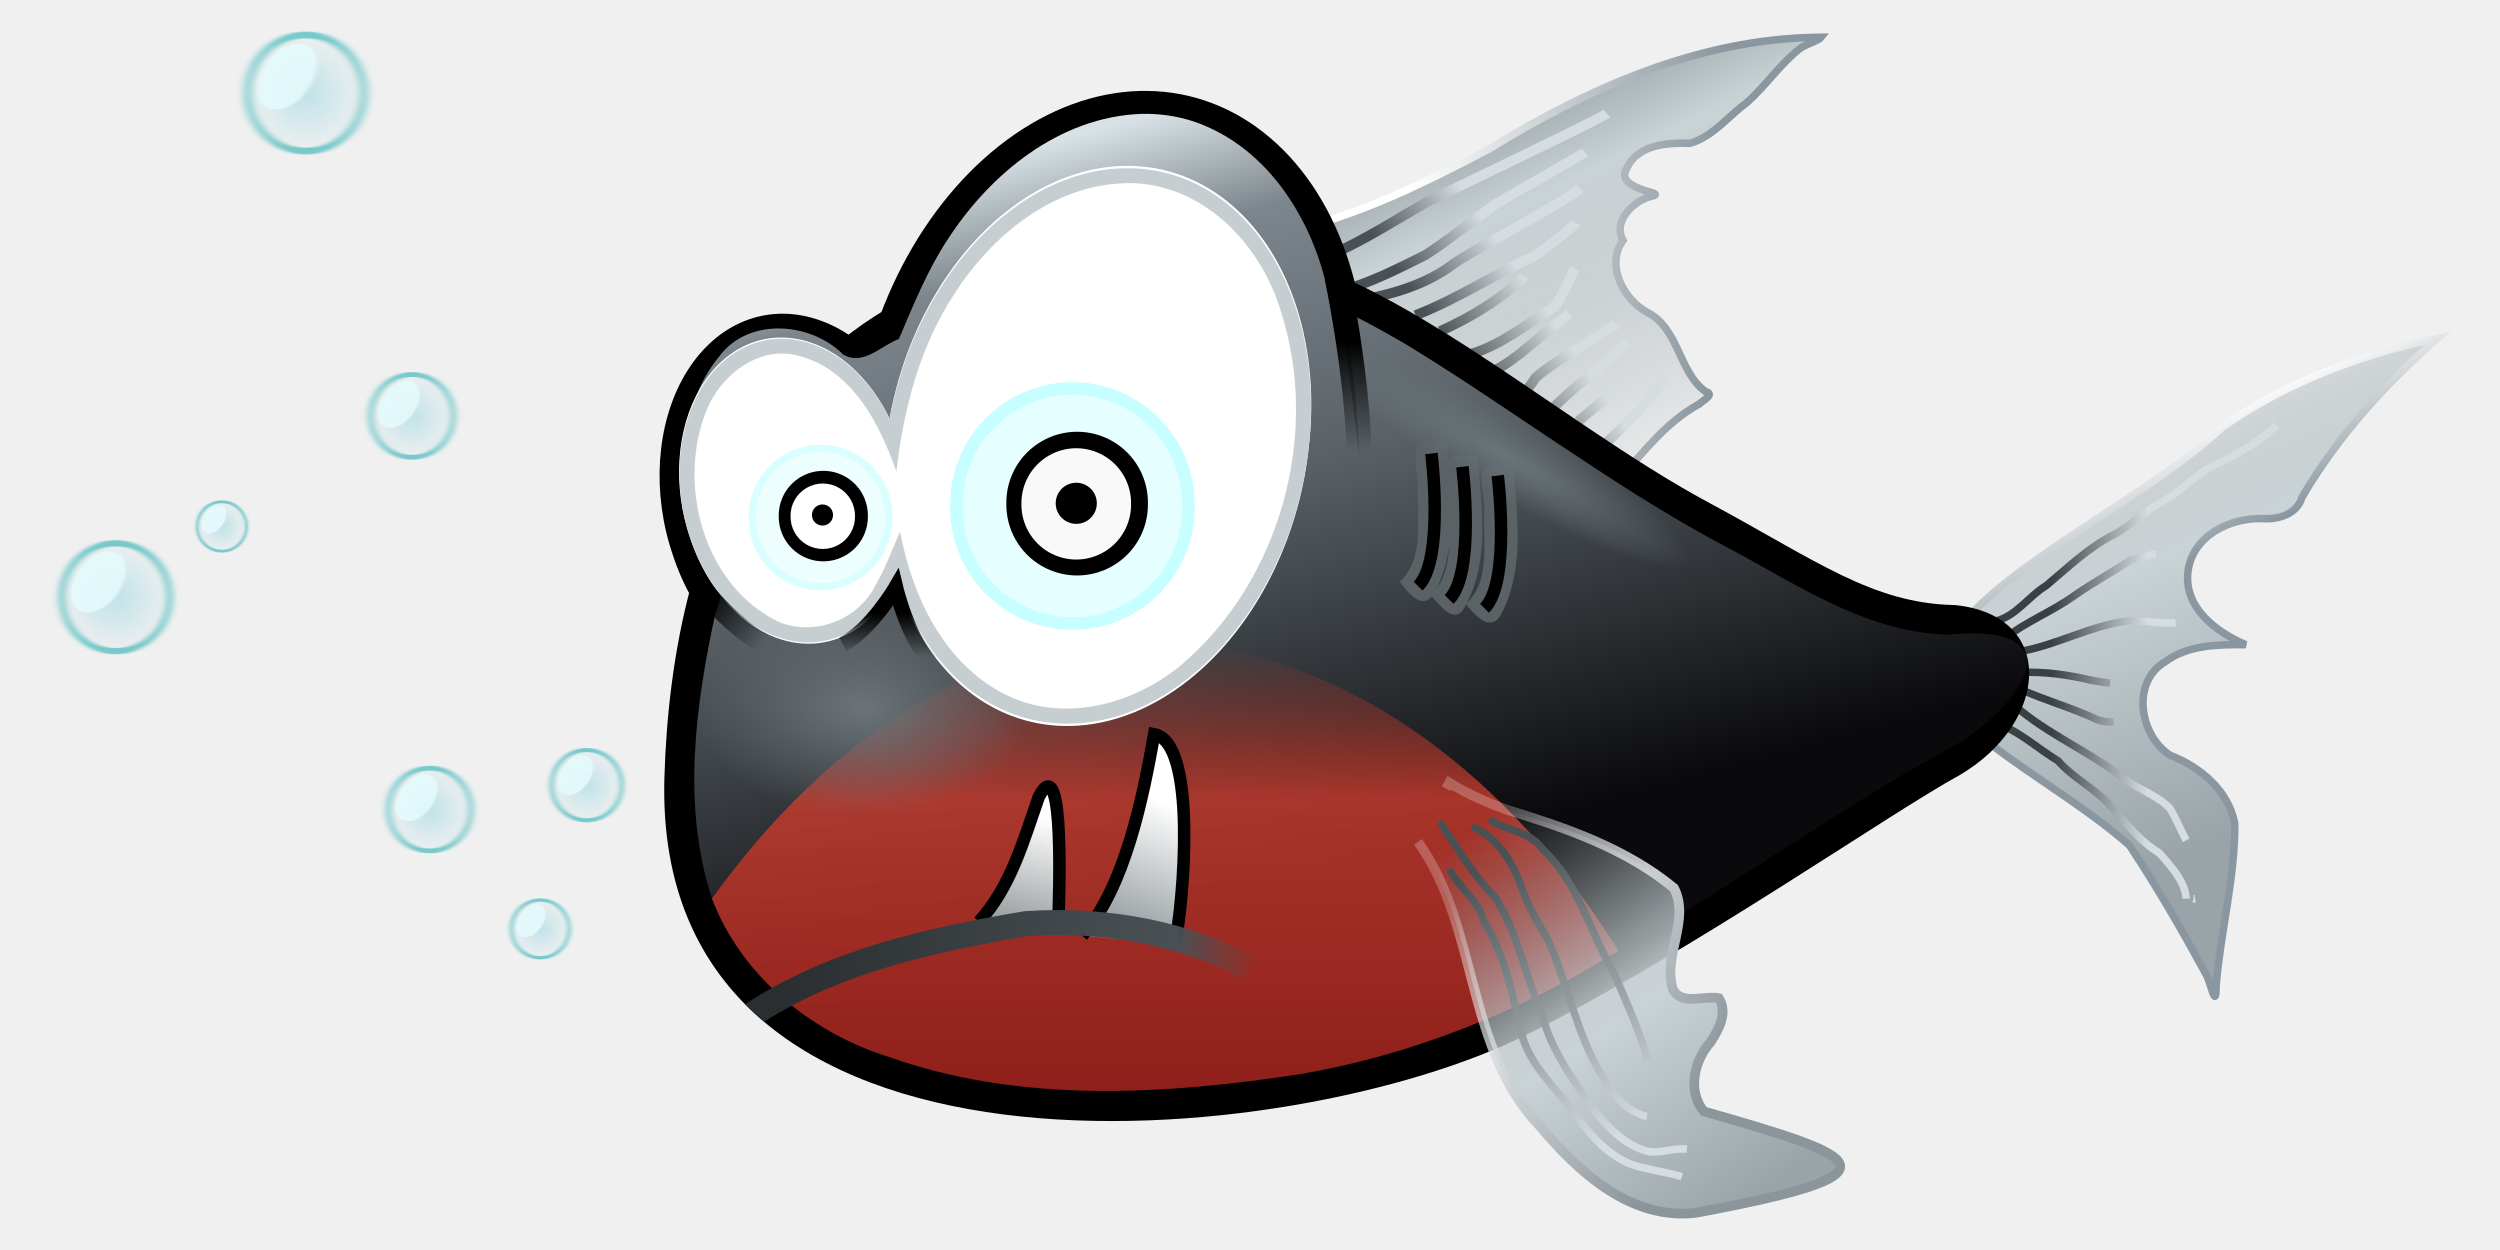
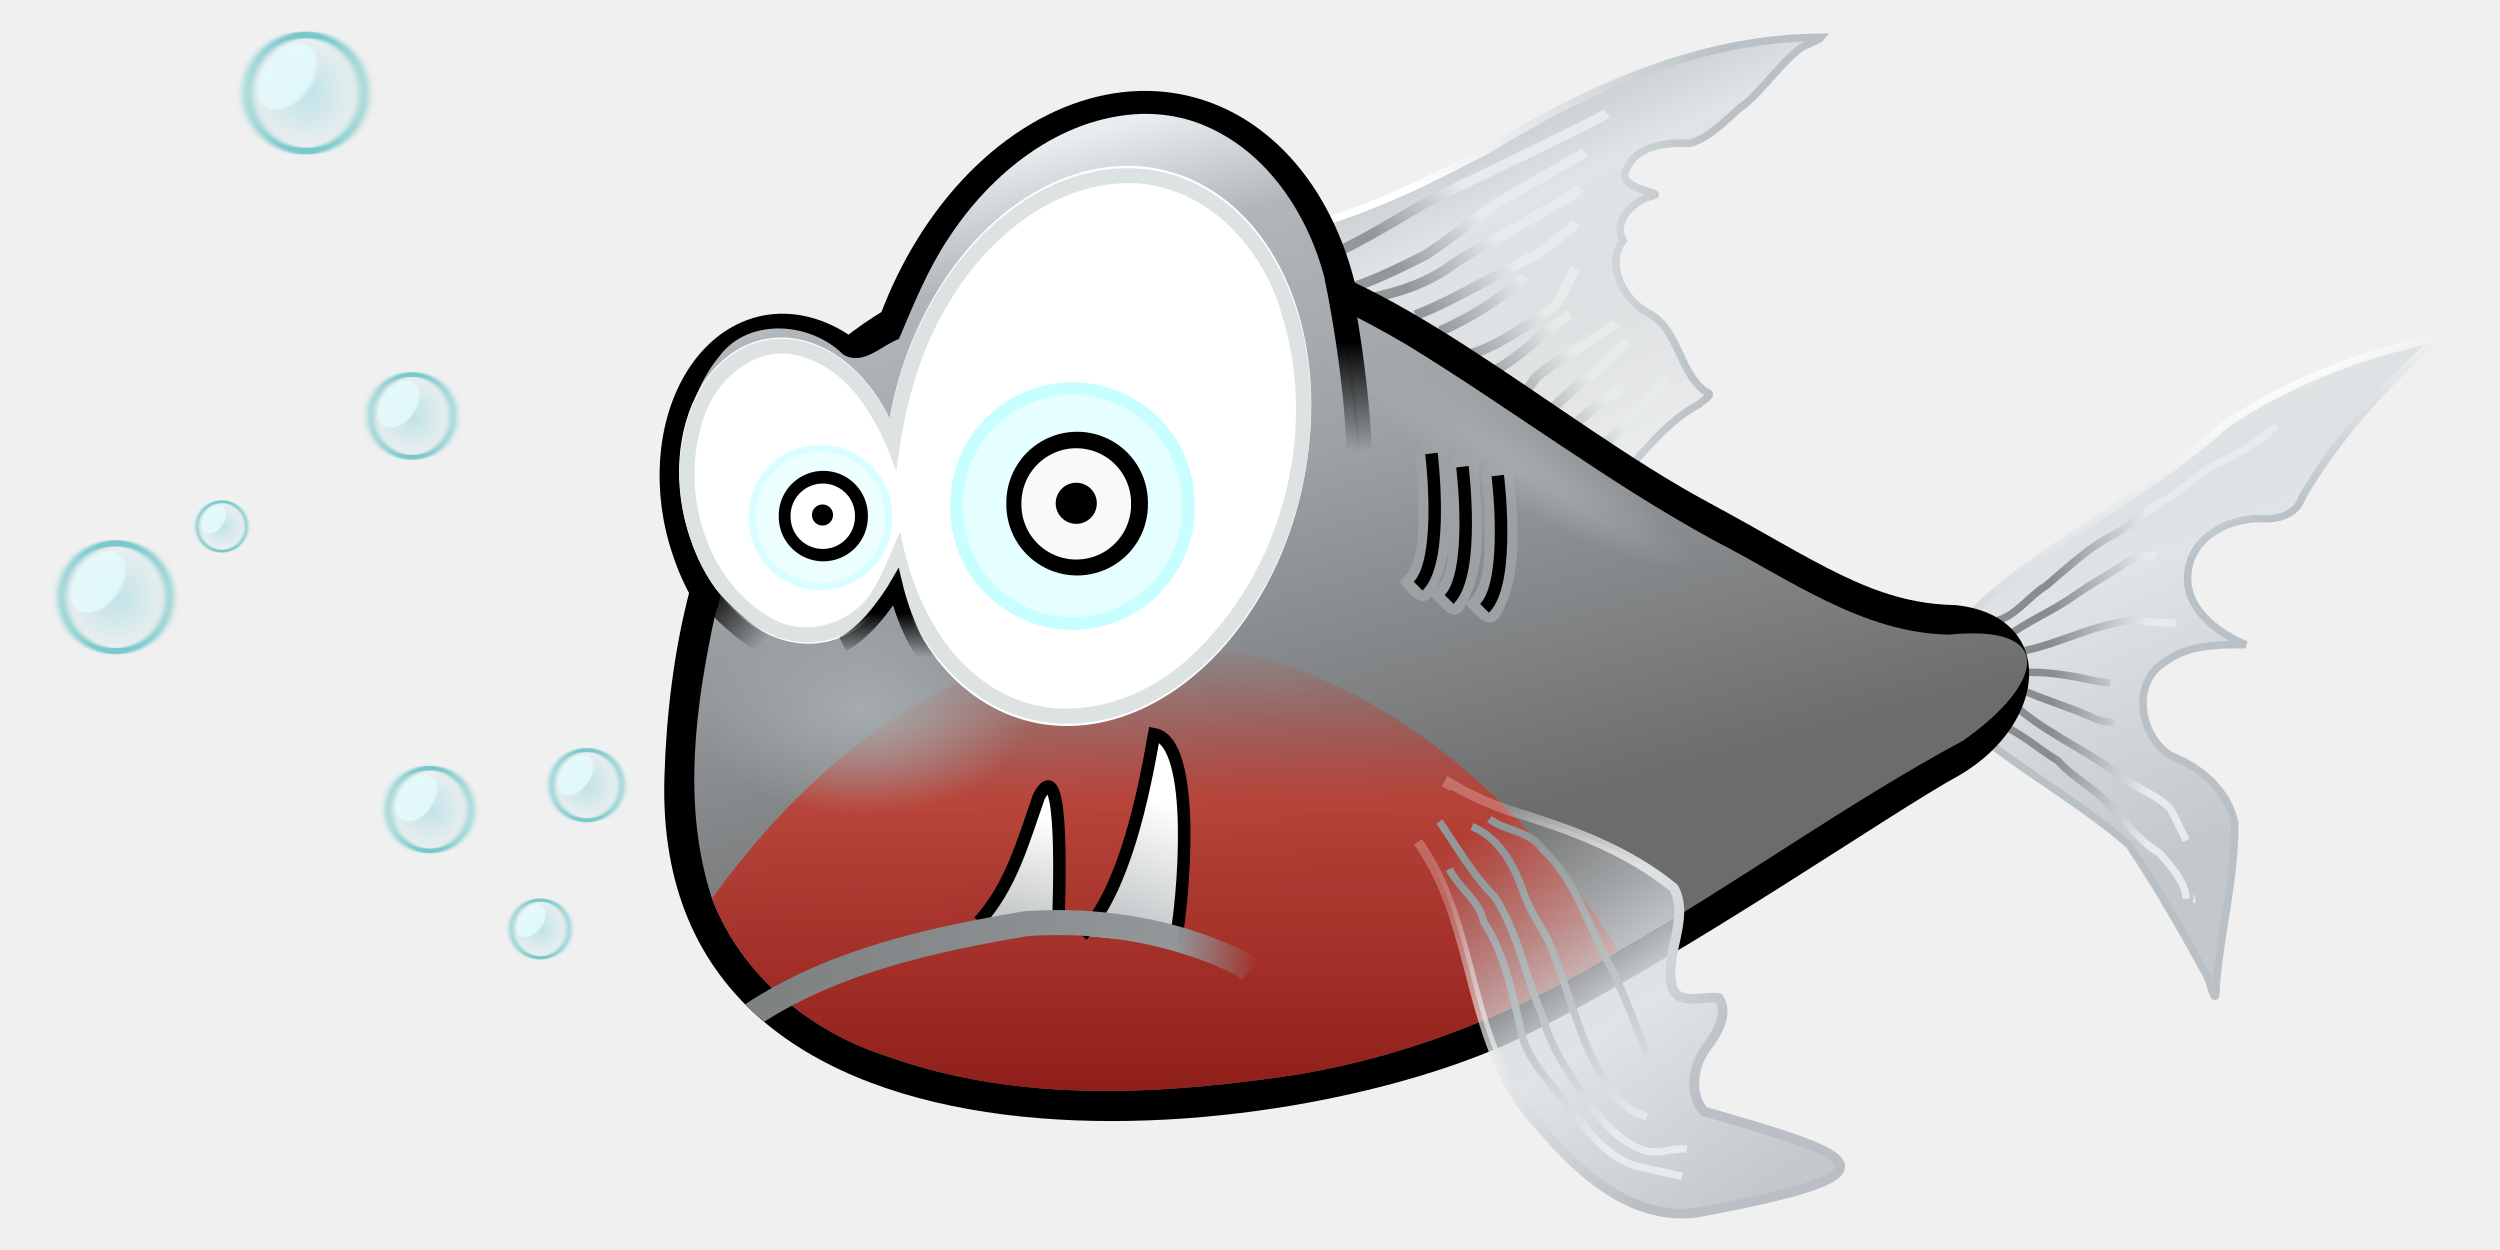
<svg xmlns="http://www.w3.org/2000/svg" xmlns:xlink="http://www.w3.org/1999/xlink" id="svg3362" viewBox="0 0 500 250" version="1.0">
  <defs id="defs3365">
    <linearGradient id="linearGradient23712">
-       <stop id="stop23714" style="stop-color:#4a5155" offset="0" />
-       <stop id="stop23716" style="stop-color:#d5dde0" offset="1" />
+       <stop id="stop23714" style="stop-color:#929799" offset="0" />
+       <stop id="stop23716" style="stop-color:#e6ebec" offset="1" />
    </linearGradient>
    <linearGradient id="linearGradient5017">
      <stop id="stop5019" style="stop-color:#ffffff" offset="0" />
-       <stop id="stop5021" style="stop-color:#8a97a0" offset="1" />
+       <stop id="stop5021" style="stop-color:#b9c1c6" offset="1" />
    </linearGradient>
    <linearGradient id="linearGradient8725">
      <stop id="stop8727" style="stop-color:#bfe2e8" offset="0" />
      <stop id="stop8729" style="stop-color:#bfe2e8;stop-opacity:0" offset="1" />
    </linearGradient>
    <filter id="filter9505">
      <feGaussianBlur id="feGaussianBlur9507" stdDeviation="2.219" />
    </filter>
    <filter id="filter10658">
      <feGaussianBlur id="feGaussianBlur10660" stdDeviation="2.292" />
    </filter>
    <radialGradient id="radialGradient2863" xlink:href="#linearGradient8725" gradientUnits="userSpaceOnUse" cy="625.36" cx="421.92" r="45.842" />
    <linearGradient id="linearGradient2887" y2="713.14" gradientUnits="userSpaceOnUse" x2="1291.3" y1="713.14" x1="1252.9">
-       <stop id="stop23708" style="stop-color:#3a4144" offset="0" />
-       <stop id="stop23710" style="stop-color:#d5dde0" offset="1" />
+       <stop id="stop23708" style="stop-color:#898d8f" offset="0" />
+       <stop id="stop23710" style="stop-color:#e6ebec" offset="1" />
    </linearGradient>
    <linearGradient id="linearGradient2889" y2="563.54" xlink:href="#linearGradient23712" gradientUnits="userSpaceOnUse" x2="1044.3" y1="586.17" x1="1011.3" />
    <linearGradient id="linearGradient2891" y2="897.5" xlink:href="#linearGradient23712" gradientUnits="userSpaceOnUse" x2="1089.5" y1="793.5" x1="1029.5" />
    <linearGradient id="linearGradient3867" y2="711.33" gradientUnits="userSpaceOnUse" x2="788.78" gradientTransform="matrix(.5 0 0 .5 -216.12 -224.19)" y1="693.65" x1="788.78">
      <stop id="stop16627" style="stop-color:#000000" offset="0" />
      <stop id="stop16629" style="stop-color:#000000;stop-opacity:0" offset="1" />
    </linearGradient>
    <linearGradient id="linearGradient3870" y2="704.67" gradientUnits="userSpaceOnUse" x2="738.22" gradientTransform="matrix(.5 0 0 .5 -216.12 -224.19)" y1="684.87" x1="714.42">
      <stop id="stop15855" style="stop-color:#000000" offset="0" />
      <stop id="stop15857" style="stop-color:#000000;stop-opacity:0" offset="1" />
    </linearGradient>
    <linearGradient id="linearGradient3873" y2="629" gradientUnits="userSpaceOnUse" x2="971.5" gradientTransform="matrix(.5 0 0 .5 -216.12 -224.19)" y1="585" x1="971.5">
      <stop id="stop10469" style="stop-color:#000000" offset="0" />
      <stop id="stop10471" style="stop-color:#000000;stop-opacity:0" offset="1" />
    </linearGradient>
    <linearGradient id="linearGradient3916" y2="834.75" gradientUnits="userSpaceOnUse" x2="935.72" gradientTransform="matrix(.5 0 0 .5 -216.12 -224.19)" y1="834.75" x1="745.31">
-       <stop id="stop13557" style="stop-color:#2a2e30" offset="0" />
-       <stop id="stop13944" style="stop-color:#4a5155" offset=".827" />
-       <stop id="stop13559" style="stop-color:#4a5155;stop-opacity:0" offset="1" />
+       <stop id="stop13557" style="stop-color:#7f8283" offset="0" />
+       <stop id="stop13944" style="stop-color:#929799" offset=".827" />
+       <stop id="stop13559" style="stop-color:#929799;stop-opacity:0" offset="1" />
    </linearGradient>
    <linearGradient id="linearGradient3919" y2="771.52" gradientUnits="userSpaceOnUse" x2="1002.3" gradientTransform="matrix(.64764 -.0088236 .0088236 .64764 -362.98 -324.23)" y1="890.46" x1="1083.2">
-       <stop id="stop4249" style="stop-color:#9aa4a8" offset="0" />
-       <stop id="stop4251" style="stop-color:#c9d2d5" offset=".476" />
-       <stop id="stop4253" style="stop-color:#9aa4a8;stop-opacity:0" offset="1" />
+       <stop id="stop4249" style="stop-color:#c2c8cb" offset="0" />
+       <stop id="stop4251" style="stop-color:#dfe4e6" offset=".476" />
+       <stop id="stop4253" style="stop-color:#c2c8cb;stop-opacity:0" offset="1" />
    </linearGradient>
    <linearGradient id="linearGradient3921" y2="881" gradientUnits="userSpaceOnUse" x2="1112.9" gradientTransform="matrix(.54841 0 0 .54841 -265.19 -271.04)" y1="820.37" x1="1014.1">
      <stop id="stop5408" style="stop-color:#ffffff;stop-opacity:.235" offset="0" />
-       <stop id="stop8910" style="stop-color:#c9ced1" offset=".5" />
-       <stop id="stop5410" style="stop-color:#8b959c" offset="1" />
+       <stop id="stop8910" style="stop-color:#dfe2e3" offset=".5" />
+       <stop id="stop5410" style="stop-color:#b9bfc4" offset="1" />
    </linearGradient>
    <linearGradient id="linearGradient3924" y2="773.5" gradientUnits="userSpaceOnUse" x2="931.43" gradientTransform="matrix(.5 0 0 .5 -227.62 -224.19)" y1="828.64" x1="908.49">
-       <stop id="stop6423" style="stop-color:#8a9296" offset="0" />
+       <stop id="stop6423" style="stop-color:#b9bec0" offset="0" />
      <stop id="stop6425" style="stop-color:#ffffff" offset="1" />
    </linearGradient>
    <linearGradient id="linearGradient3930" y2="779.64" gradientUnits="userSpaceOnUse" x2="878.53" gradientTransform="matrix(.5 0 0 .5 -226.12 -225.19)" y1="848.36" x1="859.93">
-       <stop id="stop6812" style="stop-color:#5c6468" offset="0" />
+       <stop id="stop6812" style="stop-color:#9da2a4" offset="0" />
      <stop id="stop6814" style="stop-color:#ffffff" offset="1" />
    </linearGradient>
    <linearGradient id="linearGradient3933" y2="493.92" gradientUnits="userSpaceOnUse" x2="894.47" gradientTransform="matrix(.5 0 0 .5 -216.12 -224.19)" y1="794.34" x1="975.18">
-       <stop id="stop9314" style="stop-color:#0a0a0c" offset="0" />
-       <stop id="stop9701" style="stop-color:#5a6268" offset=".523" />
-       <stop id="stop9703" style="stop-color:#7c868c" offset=".849" />
-       <stop id="stop9316" style="stop-color:#d8e2e6" offset="1" />
+       <stop id="stop9314" style="stop-color:#6c6c6d" offset="0" />
+       <stop id="stop9701" style="stop-color:#9ca1a4" offset=".523" />
+       <stop id="stop9703" style="stop-color:#b0b6ba" offset=".849" />
+       <stop id="stop9316" style="stop-color:#e8eef0" offset="1" />
    </linearGradient>
    <linearGradient id="linearGradient3939" y2="629.48" gradientUnits="userSpaceOnUse" x2="1225.1" gradientTransform="matrix(.66392 0 0 .66392 -411.06 -338.45)" y1="764.97" x1="1282.5">
-       <stop id="stop12017" style="stop-color:#9aa4a8" offset="0" />
-       <stop id="stop12019" style="stop-color:#c9d2d5" offset=".578" />
-       <stop id="stop12021" style="stop-color:#9aa4a8;stop-opacity:0" offset="1" />
+       <stop id="stop12017" style="stop-color:#c2c8cb" offset="0" />
+       <stop id="stop12019" style="stop-color:#dfe4e6" offset=".578" />
+       <stop id="stop12021" style="stop-color:#c2c8cb;stop-opacity:0" offset="1" />
    </linearGradient>
    <linearGradient id="linearGradient3941" y2="673.29" xlink:href="#linearGradient5017" gradientUnits="userSpaceOnUse" x2="1307.5" gradientTransform="matrix(.5 0 0 .5 -216.12 -224.19)" y1="629.29" x1="1286" />
    <linearGradient id="linearGradient3944" y2="641.15" gradientUnits="userSpaceOnUse" x2="1081.6" gradientTransform="matrix(.5 0 0 .5 -198.12 -228.93)" y1="491.55" x1="1010.5">
-       <stop id="stop6034" style="stop-color:#9aa4a8" offset="0" />
-       <stop id="stop3483" style="stop-color:#c9d2d5" offset=".24" />
-       <stop id="stop6036" style="stop-color:#9aa4a8;stop-opacity:0" offset="1" />
+       <stop id="stop6034" style="stop-color:#c2c8cb" offset="0" />
+       <stop id="stop3483" style="stop-color:#dfe4e6" offset=".24" />
+       <stop id="stop6036" style="stop-color:#c2c8cb;stop-opacity:0" offset="1" />
    </linearGradient>
    <linearGradient id="linearGradient3946" y2="528.44" xlink:href="#linearGradient5017" gradientUnits="userSpaceOnUse" x2="1119.3" gradientTransform="matrix(.5 0 0 .5 -216.12 -224.19)" y1="522.44" x1="995.77" />
    <radialGradient id="radialGradient28373" gradientUnits="userSpaceOnUse" cy="141.48" cx="172.57" gradientTransform="matrix(.89404 5.875e-7 -3.7632e-7 .57267 18.286 60.458)" r="37.749">
-       <stop id="stop28369" style="stop-color:#6b7478" offset="0" />
-       <stop id="stop28371" style="stop-color:#6b7478;stop-opacity:0" offset="1" />
+       <stop id="stop28369" style="stop-color:#a6acae" offset="0" />
+       <stop id="stop28371" style="stop-color:#a6acae;stop-opacity:0" offset="1" />
    </radialGradient>
    <radialGradient id="radialGradient29350" gradientUnits="userSpaceOnUse" cy="137.5" cx="343.75" gradientTransform="matrix(1 0 0 .13974 0 118.29)" r="57.25">
-       <stop id="stop29346" style="stop-color:#6a7478" offset="0" />
-       <stop id="stop29348" style="stop-color:#6a7478;stop-opacity:0" offset="1" />
+       <stop id="stop29346" style="stop-color:#a6acae" offset="0" />
+       <stop id="stop29348" style="stop-color:#a6acae;stop-opacity:0" offset="1" />
    </radialGradient>
    <linearGradient id="piranha-belly" x1="0" y1="0" x2="0" y2="1">
      <stop id="piranha-belly-0" style="stop-color:#c23b2e;stop-opacity:0" offset="0" />
      <stop id="piranha-belly-1" style="stop-color:#c23b2e;stop-opacity:.85" offset=".35" />
      <stop id="piranha-belly-2" style="stop-color:#8f1f1a" offset="1" />
    </linearGradient>
  </defs>
  <path id="path4824" style="fill-rule:evenodd;stroke:url(#linearGradient3946);stroke-width:1.5;fill:url(#linearGradient3944)" d="m363.21 7.461c-23.56 0.388-45.74 10.23-65.47 22.372-14.3 7.532-29.1 14.785-45.18 17.487-4.47 6.722-1.56 15.195-2.2 22.719 0.59 6.34 5.42 11.749 11.25 14.047 8.43 8.639 16.75 19.634 29.5 21.784 11.6 2.27 24.89-0.62 32.64-9.956 4.93-5.442 9.52-11.562 16.13-15.131 0.72-0.715 3.2-1.975 1.25-2.447-5.51-3.986-5.29-12.731-11.77-15.906-4.76-2.675-8.27-9.537-4.75-14.36-2.08-3.695 1.84-7.653 5.24-8.687 2.61-0.557 0.42-0.823-1.02-1.313-1.94-0.7-5.02-1.891-3.5-4.344 2.14-4.817 8.08-5.21 12.67-5.062 4.56-1.327 7.61-5.37 11.32-8.114 3.88-3.387 6.76-7.86 10.85-10.98 1.22-0.764 3.63-1.495 4.11-2.125-0.36 0.005-0.72 0.01-1.07 0.016z" />
  <path id="path22066" style="stroke:url(#linearGradient2889);stroke-width:4;fill:none" transform="matrix(.5 0 0 .5 -216.12 -224.19)" d="m973.69 563.19c10.03-3.35 19.52-8.18 28.91-12.92 9.4-6.1 18.1-13.22 27.2-19.72 1.8-1.56 34.6-19.69 36.4-21.34m-84.74 58.22c11.43-2.45 22.74-6.34 32.14-13.46 5-3.99 46.2-25.76 50.7-30.17m-65.87 50.7c16.77-6.51 31.87-16.56 48.17-24.02 1.9-1.29 14.7-10.94 15.9-12.97m-54.2 43.36c11.9-5.4 23.3-12.16 32.9-21.11l0.4-0.82m-21.2 31.12c12.3-3.73 22.5-11.9 33.2-18.69 2.5-1.87 7-12.77 8.6-15.56m-96.29-6.06c12.75-5.82 24.6-13.37 36.69-20.37 2.8-1.47 70-33.51 72.4-35.58m-44.7 102.62c10.1-5.22 17.7-14.02 27.1-20.3 0.9-0.74 1.7-1.52 2.6-2.33m18.7 4.2c-9.6 6.78-24.4 14.51-32.2 21.45-1.9 2.92-4.1 5.6-6.3 8.3m11.3 5.65c6.4-6.14 12.8-12.31 20.3-17.18 1.6-1.48 9.5-10.55 11.8-10.82m-20.1 31.54c5.7-4.93 11.6-9.67 17.7-14.14m-6.4 22.62c8.6-7.92 17-16.27 23.3-26.16" />
  <path id="path8912" style="stroke:url(#linearGradient3941);stroke-width:1.5;fill:url(#linearGradient3939)" d="m425.9 169.1c5.61 8.42 10.67 17.29 15.51 26.13 0.95 2.29 1.8 6.74 1.83 1.81 0.88-10.79 3.8-21.5 3.71-32.31-1.24-6.64-6.9-11.34-12.91-13.67-6.11-3.93-7.89-14.57-1.03-18.69 4.6-3.43 10.64-3.47 16.16-3.43-5.87-2.46-12.42-7.39-11.58-14.56 0.85-7.29 8.6-11.03 15.31-10.64 3.11 0.11 6.56-1.06 7.5-4.292 7.1-12.131 16.63-22.625 27.13-31.812-15.23 3.183-30.21 8.783-43.01 17.739-18.1 17.055-55.09 32.315-56.74 49.275-1.03 10.54 23.87 21.74 38.12 34.45z" />
  <path id="path22901" style="stroke:url(#linearGradient2887);stroke-width:3;fill:none" transform="matrix(.5 0 0 .5 -216.12 -224.19)" d="m1230.4 696.83c8.3-1.93 13.2-9.91 20.3-14.18 8.8-7.33 17.1-15.51 27.5-20.6 6.9-3.93 12.5-9.76 19.6-13.46 7.9-4.21 13.6-11.61 22-15.02 7.8-3.77 15.5-8.11 21.9-13.98l1.1-1.25m-108.9 85.56c8.7-6.9 19.3-10.89 28.2-17.37 7.3-5.02 15-9.32 22.3-14.08 3.3-1.32 6.9-1.73 10.3-2.49m-61.5 68.59c8.1 3.5 14.7 9.64 22.2 14.11 6.1 6.92 14.5 10.92 20.7 17.65 6.2 6.94 11.8 14.4 19.9 19.29 4.4 5.06 10.4 11.38 10.7 18.25m2.9 0l0.3 0.08 0.4-0.08m-74.3-79.2c12.4 11.81 28.5 18.54 42.2 28.47 6.5 6.15 15.9 8.29 22.1 14.69 2.4 4.11 4.2 8.5 6.4 12.7m-67.1-60.81c10.2 4.75 21.2 7.66 31.4 12.48 2.1 0.73 4.4 1.17 6.7 0.96m-36.7-28.29c14.2-2.68 27.2-9.99 41.5-11.98 6.7-0.75 13.3 1.07 20 0.67m-61.5 19.8c9.2-0.32 18.4 0.92 27.4 3.07 2.6 0.49 5.3 0.98 7.9 1.17" />
  <path id="path4789" style="fill:#000000" d="m230.71 48.604c-76.21 0.587-96.36 56.486-97.83 106.96-2.5 87.63 125.89 74.83 172.63 51.29 33.03-16.63 72.3-44.13 86.43-51.84 17.97-10.54 19.38-31.96-0.94-34-16.6-0.3-27.91-9.03-49.23-20.48-31.08-16.701-65.34-48.799-95.06-51.301-5.59-0.47-10.92-0.664-16-0.625z" />
  <path id="path4758" style="fill:#000000" d="m978.2 635.67a80.058 148.86 0 1 1 -160.11 0 80.058 148.86 0 1 1 160.11 0z" transform="matrix(.63552 .0088251 -.05202 .44926 -315.99 -207.87)" />
  <path id="path4785" style="fill:#000000" d="m978.2 635.67a80.058 148.86 0 1 1 -160.11 0 80.058 148.86 0 1 1 160.11 0z" transform="matrix(.31514 -.14269 .078319 .23337 -173.02 79.424)" />
  <path id="path10475" d="m228.16 22.776c-16.27 0.653-30.06 11.896-38.6 25.078-4.1 6.193-6.87 13.127-9.78 19.938-3.54 1.291-7.11 5.476-11.15 3.109-6.43-6.461-18.82-7.51-24.71 0.281-9.17 11.132-8.57 27.686-2.28 39.988 2.33 3.22 3.32 7.5 1.5 11.19-4.06 18.68-6.82 38.78-0.75 57.34 5.84 15.36 19.71 26.77 35.25 31.64 26.3 9.37 55.09 7.66 82.27 3.5 22.66-3.85 44.29-12.62 63.8-24.66 23.35-13.25 45.24-29.31 68.92-42.06 16.32-11.5 18.74-23.37-2.86-21.19-17.36-0.36-31.83-11.08-46.71-18.71-21.51-11.696-41.02-26.629-61.9-39.381-4.9-2.859-9.99-5.621-15.14-8.016-2.53-15.586-11.99-31.54-27.63-36.641-3.3-1.042-6.74-1.49-10.23-1.406z" style="fill:url(#linearGradient3933)" />
  <path id="piranha-belly" style="fill:url(#piranha-belly)" d="M142.39,179.70          C148.23,195.06 162.10,206.47 177.64,211.34          C203.94,220.71 232.73,219.00 259.91,214.84          C282.57,210.99 304.20,202.22 323.71,190.18          C280,120 200,100 142.39,179.70          Z" />
  <path id="path18571" style="color:#000000;fill:url(#radialGradient28373)" d="m210.24 132.89c1.57 19.17-20.06 28.79-40.85 36.01-20.78 7.23-32.89 9.32-34.46-9.85-1.56-19.16 14.04-40.58 34.82-47.8 20.79-7.22 38.93 2.47 40.49 21.64z" />
-   <g id="g27390" style="fill:#5a6266">
-     <path id="path27366" style="fill-rule:evenodd;fill:#5a6266" d="m293.47 91.219c-6.51-1.148-3.46 5.195-3.69 9.251-0.27 6.12 1.38 14.02-3.69 18.53 2.36 2.5 5.04 6.41 7.13 1.88 4.88-9.07 2.97-20.08 2.28-29.942-0.68 0.093-1.35 0.187-2.03 0.281z" />
-     <path id="path27368" style="fill-rule:evenodd;fill:#5a6266" d="m300.53 93c-6.53-1.157-3.46 5.242-3.65 9.31-0.27 6.1 1.29 13.96-3.72 18.47 2.35 2.99 5.44 5.9 7.4 1.41 4.46-9.04 2.77-19.76 2-29.471-0.67 0.093-1.35 0.187-2.03 0.281z" />
-     <path id="path27370" style="fill-rule:evenodd;fill:#5a6266" d="m287.28 88.531c-6.6-1.164-3.42 5.294-3.69 9.344-0.26 6.085 1.35 13.965-3.65 18.465 2.31 3.19 5.3 6.04 7.31 1.5 4.49-9.06 2.81-19.809 2.06-29.559-0.67 0.084-1.35 0.167-2.03 0.25z" />
+   <g id="g27390" style="fill:#9ca1a3">
+     <path id="path27366" style="fill-rule:evenodd;fill:#9ca1a3" d="m293.47 91.219c-6.51-1.148-3.46 5.195-3.69 9.251-0.27 6.12 1.38 14.02-3.69 18.53 2.36 2.5 5.04 6.41 7.13 1.88 4.88-9.07 2.97-20.08 2.28-29.942-0.68 0.093-1.35 0.187-2.03 0.281z" />
+     <path id="path27368" style="fill-rule:evenodd;fill:#9ca1a3" d="m300.53 93c-6.53-1.157-3.46 5.242-3.65 9.31-0.27 6.1 1.29 13.96-3.72 18.47 2.35 2.99 5.44 5.9 7.4 1.41 4.46-9.04 2.77-19.76 2-29.471-0.67 0.093-1.35 0.187-2.03 0.281z" />
+     <path id="path27370" style="fill-rule:evenodd;fill:#9ca1a3" d="m287.28 88.531c-6.6-1.164-3.42 5.294-3.69 9.344-0.26 6.085 1.35 13.965-3.65 18.465 2.31 3.19 5.3 6.04 7.31 1.5 4.49-9.06 2.81-19.809 2.06-29.559-0.67 0.084-1.35 0.167-2.03 0.25z" />
  </g>
  <path id="path24433" style="color:#000000;fill:url(#radialGradient29350)" d="m401 137.5a57.25 8 0 1 1 -114.5 0 57.25 8 0 1 1 114.5 0z" transform="matrix(.65425 .37773 -.5 .86603 144.6 -157.92)" />
  <path id="path5239" style="fill-rule:evenodd;stroke:#000000;stroke-width:2.5;fill:url(#linearGradient3930)" d="m195.79 184.34c6.4-6.97 8.91-16.28 11.97-24.97 5.42-10.55 3.94 22.54 3.95 24.09" />
  <path id="path4787" style="fill:#ffffff" d="m978.2 635.67a80.058 148.86 0 1 1 -160.11 0 80.058 148.86 0 1 1 160.11 0z" transform="matrix(.26169 -.11849 .065035 .19379 -117.4 81.359)" />
  <path id="path3417" style="fill:#ffffff" d="m978.2 635.67a80.058 148.86 0 1 1 -160.11 0 80.058 148.86 0 1 1 160.11 0z" transform="matrix(.52773 .0073282 -.043197 .37306 -227.05 -154.54)" />
  <path id="path5241" style="fill-rule:evenodd;stroke:#000000;stroke-width:2.5;fill:url(#linearGradient3924)" d="m216.41 187.11c8.59-9.55 12.21-27.81 14.43-40.26 8.71 1.6 5.87 33.66 4.14 42.03" />
  <path id="path4812" style="fill-rule:evenodd;stroke:url(#linearGradient3921);stroke-width:1.943;fill:url(#linearGradient3919)" d="m283.6 168.38c12.19 17.02 9.37 41.13 24.22 56.68 7.76 9.29 18.27 19.01 31.32 17.51 42.76-7.96 33.58-11.14 1.61-20.3-3.35-4.08-1.9-10.21 1.35-13.84 1.63-2.51 3.5-5.85 1.68-8.79-2.92-0.6-7.57 1.54-9.21-1.8-2.09-6.66 3.54-13.82 0.23-20.22-9.7-7.96-21.55-12.03-33.35-15.64-4.01-1.44-7.94-3.17-11.6-5.43-0.21 0.39-0.42 0.79-0.63 1.18" />
  <path id="path4847" style="fill-rule:evenodd;fill:url(#linearGradient3916)" d="m210.86 182.01c-1.91 0.02-3.82 0.09-5.72 0.22h-0.12l-0.13 0.01c-19.02 3.21-39.12 7.54-55.86 18.61 1.21 1.23 2.48 2.39 3.8 3.5 15.49-9.87 34.35-14.03 52.75-17.14 14.21-0.97 29.01 1.52 41.67 7.8 0.35 0.33 0.7 0.65 1.05 0.98l3.44-3.62c-0.45-0.42-0.89-0.84-1.33-1.27l-0.27-0.25-0.33-0.17c-11.97-6.01-25.57-8.77-38.95-8.67z" />
  <g id="g11076" transform="matrix(.24915 0 0 .24915 -107.98 -41.21)">
    <path id="path11078" style="filter:url(#filter10658);stroke:#78c9cb;stroke-width:5;fill:url(#radialGradient2863)" d="m465.26 625.36a43.342 43.342 0 1 1 -86.69 0 43.342 43.342 0 1 1 86.69 0z" transform="matrix(0.588 -.80886 .80886 0.588 -227.62 618.38)" />
    <path id="path11080" style="filter:url(#filter9505);fill:#ffffff;fill-opacity:.784" d="m465.26 625.36a43.342 43.342 0 1 1 -86.69 0 43.342 43.342 0 1 1 86.69 0z" transform="matrix(0.372 -.51173 .33015 0.24 148.89 698.29)" />
    <path id="path11082" style="filter:url(#filter9505);fill:#cdf6f9;fill-opacity:.471" d="m465.26 625.36a43.342 43.342 0 1 1 -86.69 0 43.342 43.342 0 1 1 86.69 0z" transform="matrix(0.372 -.51173 .33015 0.24 148.89 698.29)" />
  </g>
  <g id="g11086" transform="matrix(.13337 0 0 .13337 37.863 99.785)">
    <path id="path11088" style="filter:url(#filter10658);stroke:#78c9cb;stroke-width:5;fill:url(#radialGradient2863)" d="m465.26 625.36a43.342 43.342 0 1 1 -86.69 0 43.342 43.342 0 1 1 86.69 0z" transform="matrix(0.588 -.80886 .80886 0.588 -227.62 618.38)" />
    <path id="path11090" style="filter:url(#filter9505);fill:#ffffff;fill-opacity:.784" d="m465.26 625.36a43.342 43.342 0 1 1 -86.69 0 43.342 43.342 0 1 1 86.69 0z" transform="matrix(0.372 -.51173 .33015 0.24 148.89 698.29)" />
    <path id="path11092" style="filter:url(#filter9505);fill:#cdf6f9;fill-opacity:.471" d="m465.26 625.36a43.342 43.342 0 1 1 -86.69 0 43.342 43.342 0 1 1 86.69 0z" transform="matrix(0.372 -.51173 .33015 0.24 148.89 698.29)" />
  </g>
  <g id="g11096" transform="matrix(.16231 0 0 .16231 31.917 52.374)">
    <path id="path11098" style="filter:url(#filter10658);stroke:#78c9cb;stroke-width:5;fill:url(#radialGradient2863)" d="m465.26 625.36a43.342 43.342 0 1 1 -86.69 0 43.342 43.342 0 1 1 86.69 0z" transform="matrix(0.588 -.80886 .80886 0.588 -227.62 618.38)" />
    <path id="path11100" style="filter:url(#filter9505);fill:#ffffff;fill-opacity:.784" d="m465.26 625.36a43.342 43.342 0 1 1 -86.69 0 43.342 43.342 0 1 1 86.69 0z" transform="matrix(0.372 -.51173 .33015 0.24 148.89 698.29)" />
    <path id="path11102" style="filter:url(#filter9505);fill:#cdf6f9;fill-opacity:.471" d="m465.26 625.36a43.342 43.342 0 1 1 -86.69 0 43.342 43.342 0 1 1 86.69 0z" transform="matrix(0.372 -.51173 .33015 0.24 148.89 698.29)" />
  </g>
  <g id="g11106" transform="matrix(.19126 0 0 .19126 -14.717 38.575)">
    <path id="path11108" style="filter:url(#filter10658);stroke:#78c9cb;stroke-width:5;fill:url(#radialGradient2863)" d="m465.26 625.36a43.342 43.342 0 1 1 -86.69 0 43.342 43.342 0 1 1 86.69 0z" transform="matrix(0.588 -.80886 .80886 0.588 -227.62 618.38)" />
    <path id="path11110" style="filter:url(#filter9505);fill:#ffffff;fill-opacity:.784" d="m465.26 625.36a43.342 43.342 0 1 1 -86.69 0 43.342 43.342 0 1 1 86.69 0z" transform="matrix(0.372 -.51173 .33015 0.24 148.89 698.29)" />
    <path id="path11112" style="filter:url(#filter9505);fill:#cdf6f9;fill-opacity:.471" d="m465.26 625.36a43.342 43.342 0 1 1 -86.69 0 43.342 43.342 0 1 1 86.69 0z" transform="matrix(0.372 -.51173 .33015 0.24 148.89 698.29)" />
  </g>
  <g id="g11116" transform="matrix(.19126 0 0 .19126 -18.255 -40.147)">
    <path id="path11118" style="filter:url(#filter10658);stroke:#78c9cb;stroke-width:5;fill:url(#radialGradient2863)" d="m465.26 625.36a43.342 43.342 0 1 1 -86.69 0 43.342 43.342 0 1 1 86.69 0z" transform="matrix(0.588 -.80886 .80886 0.588 -227.62 618.38)" />
    <path id="path11120" style="filter:url(#filter9505);fill:#ffffff;fill-opacity:.784" d="m465.26 625.36a43.342 43.342 0 1 1 -86.69 0 43.342 43.342 0 1 1 86.69 0z" transform="matrix(0.372 -.51173 .33015 0.24 148.89 698.29)" />
    <path id="path11122" style="filter:url(#filter9505);fill:#cdf6f9;fill-opacity:.471" d="m465.26 625.36a43.342 43.342 0 1 1 -86.69 0 43.342 43.342 0 1 1 86.69 0z" transform="matrix(0.372 -.51173 .33015 0.24 148.89 698.29)" />
  </g>
  <g id="g11126" transform="matrix(.26844 0 0 .26844 -80.105 -154.49)">
    <path id="path11128" style="filter:url(#filter10658);stroke:#78c9cb;stroke-width:5;fill:url(#radialGradient2863)" d="m465.26 625.36a43.342 43.342 0 1 1 -86.69 0 43.342 43.342 0 1 1 86.69 0z" transform="matrix(0.588 -.80886 .80886 0.588 -227.62 618.38)" />
    <path id="path11130" style="filter:url(#filter9505);fill:#ffffff;fill-opacity:.784" d="m465.26 625.36a43.342 43.342 0 1 1 -86.69 0 43.342 43.342 0 1 1 86.69 0z" transform="matrix(0.372 -.51173 .33015 0.24 148.89 698.29)" />
    <path id="path11132" style="filter:url(#filter9505);fill:#cdf6f9;fill-opacity:.471" d="m465.26 625.36a43.342 43.342 0 1 1 -86.69 0 43.342 43.342 0 1 1 86.69 0z" transform="matrix(0.372 -.51173 .33015 0.24 148.89 698.29)" />
  </g>
  <g id="g11214" transform="matrix(.11407 0 0 .11407 -15.667 31.736)">
    <path id="path11216" style="filter:url(#filter10658);stroke:#78c9cb;stroke-width:5;fill:url(#radialGradient2863)" d="m465.26 625.36a43.342 43.342 0 1 1 -86.69 0 43.342 43.342 0 1 1 86.69 0z" transform="matrix(0.588 -.80886 .80886 0.588 -227.62 618.38)" />
    <path id="path11218" style="filter:url(#filter9505);fill:#ffffff;fill-opacity:.784" d="m465.26 625.36a43.342 43.342 0 1 1 -86.69 0 43.342 43.342 0 1 1 86.69 0z" transform="matrix(0.372 -.51173 .33015 0.24 148.89 698.29)" />
    <path id="path11220" style="filter:url(#filter9505);fill:#cdf6f9;fill-opacity:.471" d="m465.26 625.36a43.342 43.342 0 1 1 -86.69 0 43.342 43.342 0 1 1 86.69 0z" transform="matrix(0.372 -.51173 .33015 0.24 148.89 698.29)" />
  </g>
  <path id="path11234" style="stroke:#000000;stroke-width:2.5;fill:none" d="m292.48 93.35s2.65 21.23-2.66 26.54" />
  <path id="path11236" style="stroke:#000000;stroke-width:2.5;fill:none" d="m299.55 95.119s2.66 21.231-2.65 26.541" />
  <path id="path11238" style="stroke:#000000;stroke-width:2.5;fill:none" d="m286.28 90.697s2.66 21.233-2.65 26.533" />
  <path id="path5414" style="opacity:.676;stroke:#acfdff;stroke-width:5;fill:#d9feff" d="m903.85 639.42a46.424 46.424 0 1 1 -92.84 0 46.424 46.424 0 1 1 92.84 0z" transform="matrix(.5 0 0 .5 -214.23 -218.51)" />
  <path id="path7335" style="fill:#000000" d="m793.95 589.2a26.528 26.528 0 1 1 -53.05 0 26.528 26.528 0 1 1 53.05 0z" transform="matrix(.53373 0 0 .53373 -194.17 -213.75)" />
  <path id="path6952" style="fill:#f9f9f9" d="m793.95 589.2a26.528 26.528 0 1 1 -53.05 0 26.528 26.528 0 1 1 53.05 0z" transform="matrix(.41337 0 0 .41337 -101.98 -142.78)" />
  <path id="path7337" style="fill:#000000" d="m881.12 646.05a14.212 14.212 0 1 1 -28.43 0 14.212 14.212 0 1 1 28.43 0z" transform="matrix(.28927 0 0 .28927 -35.517 -86.223)" />
  <path id="path7347" style="opacity:.676;stroke:#c7feff;stroke-width:5;fill:#e5feff" d="m903.85 639.42a46.424 46.424 0 1 1 -92.84 0 46.424 46.424 0 1 1 92.84 0z" transform="matrix(.29404 0 0 .29404 -88.017 -84.518)" />
  <path id="path7349" style="fill:#000000" d="m793.95 589.2a26.528 26.528 0 1 1 -53.05 0 26.528 26.528 0 1 1 53.05 0z" transform="matrix(.33605 0 0 .33605 -93.231 -94.782)" />
  <path id="path7351" style="fill:#ffffff" d="m793.95 589.2a26.528 26.528 0 1 1 -53.05 0 26.528 26.528 0 1 1 53.05 0z" transform="matrix(.2431 0 0 .2431 -22.006 -39.986)" />
-   <path id="path7355" style="fill:#c7ced1" d="m224.88 33.651c-21.7 0.383-41.87 22.209-46.94 50.141-6.27-12.771-18.31-19.193-28.64-14.516-11.57 5.237-16.61 22.405-11.27 38.324 5.35 15.93 19.06 24.6 30.63 19.36 4.75-2.15 8.4-6.31 10.68-11.57 5.2 17.27 17.75 29.12 33.71 29.34 23.32 0.32 45.12-24.3 48.67-54.954s-12.49-55.801-35.81-56.125c-0.35-0.005-0.69-0.006-1.03 0zm1.17 2.969c0.91 0.008 1.82 0.073 2.73 0.172 13.44 1.578 23.74 13.047 27.42 25.594 7.95 24.704-0.29 54.044-20.11 70.734-9.55 7.84-23.44 11.54-34.92 5.83-12.36-6.13-18.73-19.66-21.15-32.63-1.64 3.63-2.96 7.42-4.99 10.86-3.42 6.82-12.19 10.13-19.23 7.22-15.13-7.25-20.55-27.58-14.42-42.546 2.95-7.074 10.78-13.072 18.78-10.562 10.39 2.891 15.78 13.553 19.12 23 1.43-12.414 4.62-24.839 11.49-35.36 7.47-11.734 19.74-21.909 34.36-22.296 0.3-0.01 0.61-0.019 0.92-0.016z" />
-   <path id="path7369" style="fill-rule:evenodd;stroke:url(#linearGradient3873);stroke-width:5;fill:#4a5155" d="m267.38 55.307s4 18.5 4.5 36" />
+   <path id="path7355" style="fill:#dde2e3" d="m224.88 33.651c-21.7 0.383-41.87 22.209-46.94 50.141-6.27-12.771-18.31-19.193-28.64-14.516-11.57 5.237-16.61 22.405-11.27 38.324 5.35 15.93 19.06 24.6 30.63 19.36 4.75-2.15 8.4-6.31 10.68-11.57 5.2 17.27 17.75 29.12 33.71 29.34 23.32 0.32 45.12-24.3 48.67-54.954s-12.49-55.801-35.81-56.125c-0.35-0.005-0.69-0.006-1.03 0zm1.17 2.969c0.91 0.008 1.82 0.073 2.73 0.172 13.44 1.578 23.74 13.047 27.42 25.594 7.95 24.704-0.29 54.044-20.11 70.734-9.55 7.84-23.44 11.54-34.92 5.83-12.36-6.13-18.73-19.66-21.15-32.63-1.64 3.63-2.96 7.42-4.99 10.86-3.42 6.82-12.19 10.13-19.23 7.22-15.13-7.25-20.55-27.58-14.42-42.546 2.95-7.074 10.78-13.072 18.78-10.562 10.39 2.891 15.78 13.553 19.12 23 1.43-12.414 4.62-24.839 11.49-35.36 7.47-11.734 19.74-21.909 34.36-22.296 0.3-0.01 0.61-0.019 0.92-0.016z" />
+   <path id="path7369" style="fill-rule:evenodd;stroke:url(#linearGradient3873);stroke-width:5;fill:#929799" d="m267.38 55.307s4 18.5 4.5 36" />
  <path id="path15089" style="stroke:url(#linearGradient3870);stroke-width:4;fill:none" d="m140.61 117.86s12.02 16.26 24.75 13.08" />
  <path id="path15861" style="stroke:url(#linearGradient3867);stroke-width:3;fill:none" d="m168.54 128.82c5.66-2.83 10.61-11.31 10.61-11.31s3.18 13.43 8.84 15.91" />
  <path id="path23718" style="stroke:url(#linearGradient2891);stroke-width:3;fill:none" transform="matrix(.5 0 0 .5 -216.12 -224.19)" d="m1008 777c7.1 10.25 13.3 21.34 22.2 30.21 9.3 14.41 12.2 31.71 18.9 47.31 3.7 14.02 12.4 25.9 20.5 37.62 5.8 7.3 12.9 14.7 22.3 16.92 5.1 0.55 10-1.57 15.1-1.06m-86-129c11.2 4.55 17.2 16.19 20.9 27.04 2.3 6.59 6.3 12.37 9.6 18.47 7.9 17.75 11.3 37.37 21.5 54.11 3.8 7.34 9.7 14.32 18 16.38m-63-119c6.5 4.94 16.3 4.68 21.1 11.94 14.2 13.01 18.8 32.49 28.2 48.68 4.8 10.76 9.6 21.59 13.2 32.79 0.3 1.19 0.4 2.38 0.5 3.59m-79-77c3.7 7.59 11.9 12.43 13.7 20.98 8.9 13.88 11.8 30.35 15.5 46.13 3.3 10.85 11.6 18.93 18.5 27.53 7.6 10.41 16.2 22.12 29.7 24.78 5.2 1.34 10.5 2.14 15.6 3.58" />
  <path id="path5922" style="fill:#000000" d="m881.12 646.05a14.212 14.212 0 1 1 -28.43 0 14.212 14.212 0 1 1 28.43 0z" transform="matrix(.14854 0 0 .14854 35.73 7.036)" />
</svg>
